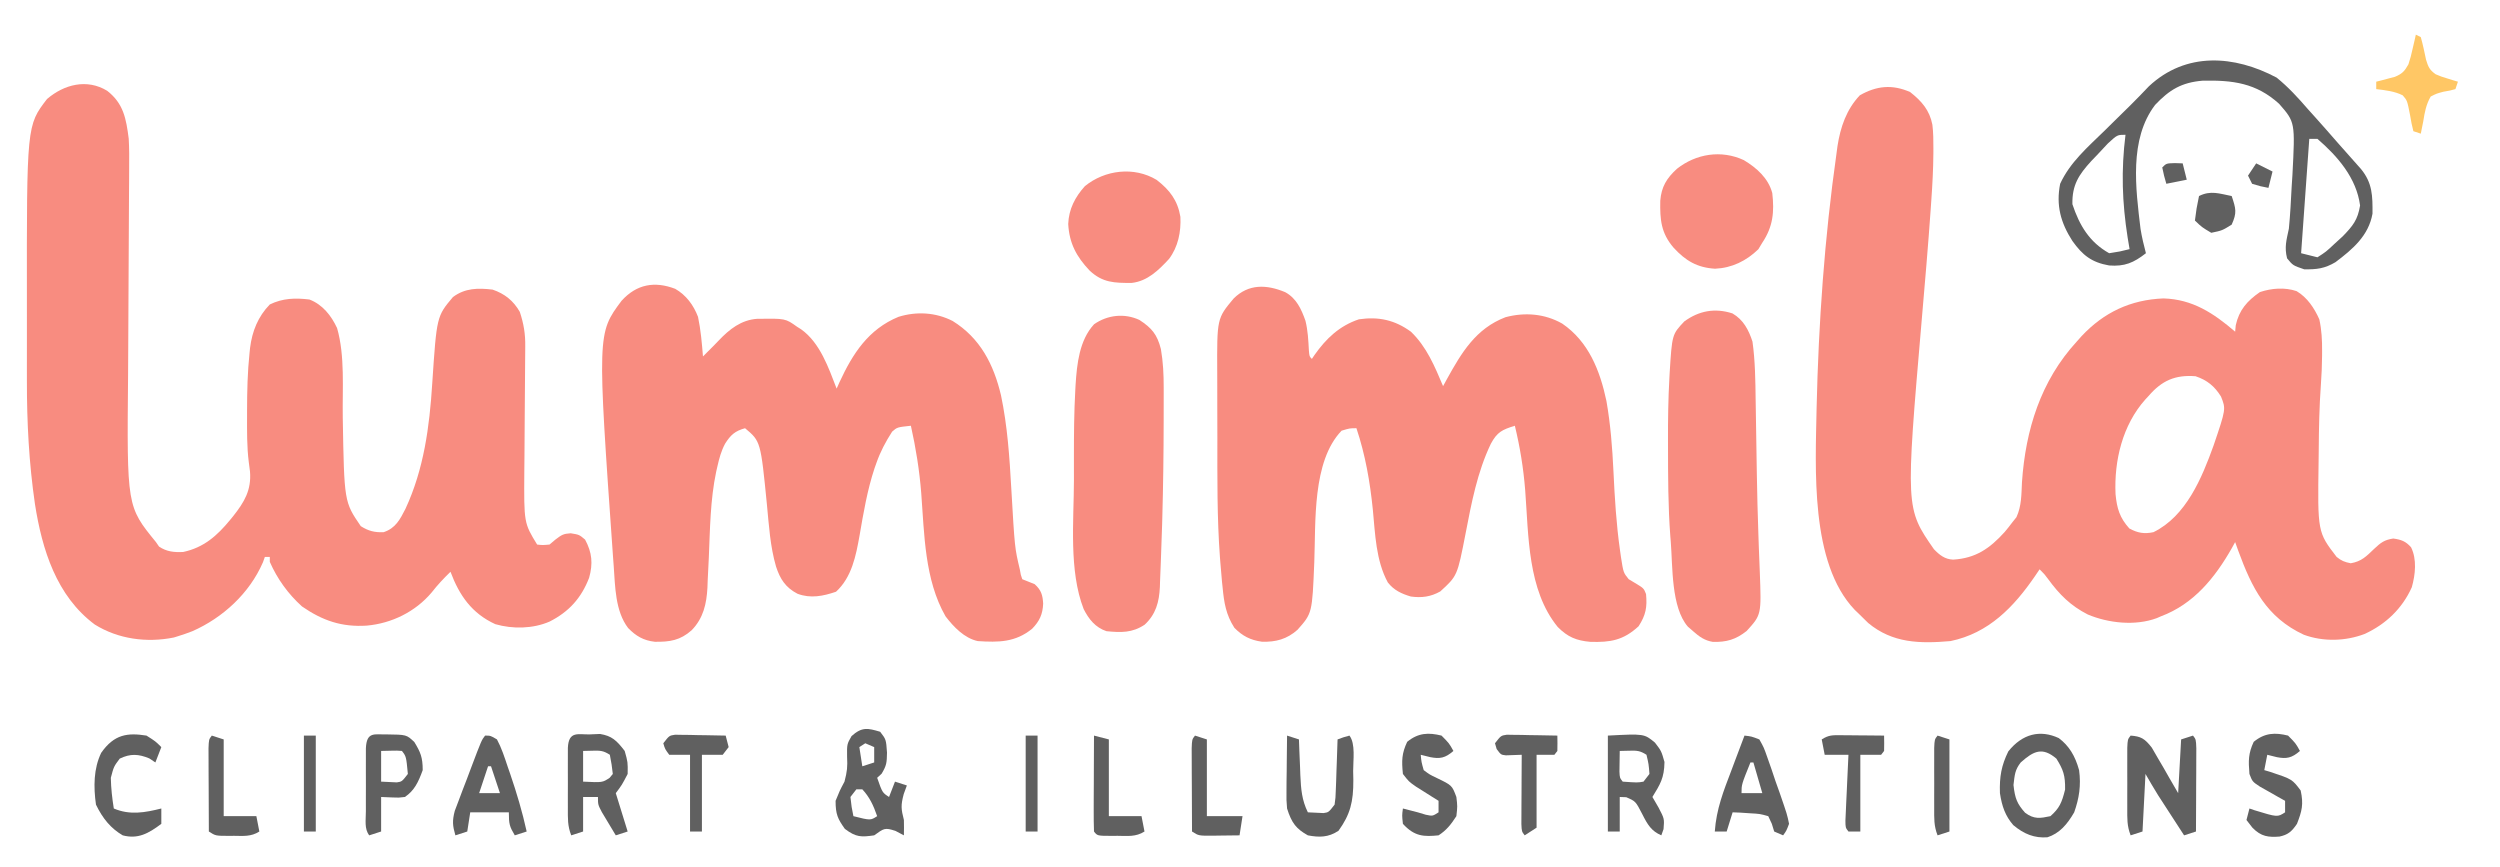
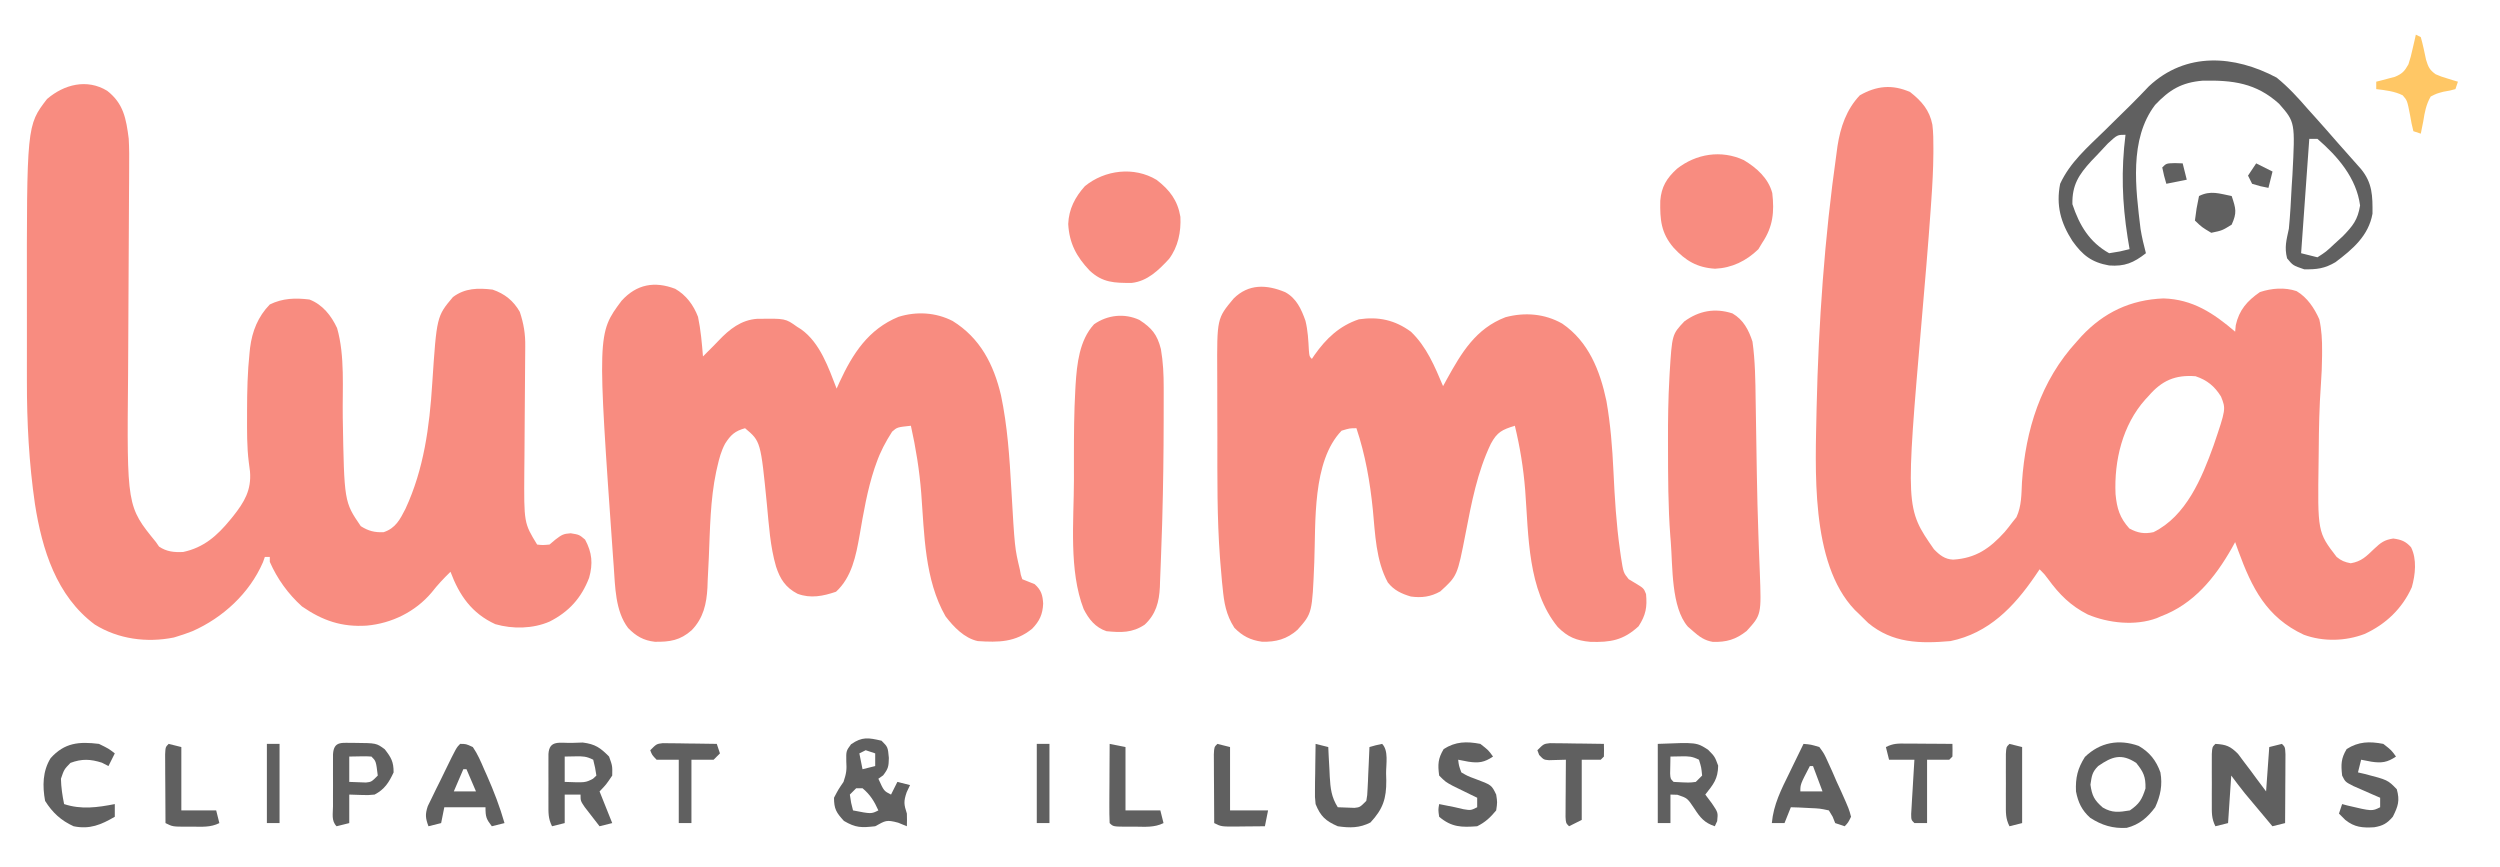
<svg xmlns="http://www.w3.org/2000/svg" viewBox="275 325 1010 350" width="1010" height="350" role="img" aria-labelledby="title desc">
  <g id="coral" fill="#F88C80">
    <path d="M0 0 C5.164 3.099 9.915 7.302 11.5 13.312 C12.383 20.947 11.793 26.888 7.5 33.312 C6.964 34.199 6.428 35.086 5.875 36 C1.024 40.724 -4.816 43.581 -11.625 43.875 C-18.849 43.434 -23.536 40.653 -28.375 35.375 C-33.478 29.406 -33.888 24.07 -33.75 16.41 C-33.299 10.817 -31.2 7.319 -26.988 3.48 C-19.273 -2.574 -9.122 -4.233 0 0 Z " transform="translate(979.5,389.6875)" />
    <path d="M0 0 C5.27 4.058 8.485 8.271 9.598 14.922 C9.893 20.964 8.688 27.063 4.984 31.945 C0.796 36.482 -3.748 40.941 -10.09 41.621 C-17.021 41.648 -21.831 41.573 -27.09 36.621 C-32.416 30.997 -35.296 25.6 -35.723 17.82 C-35.495 11.814 -32.961 6.932 -28.973 2.508 C-20.944 -4.027 -9.135 -5.524 0 0 Z " transform="translate(742.2852,397.6797)" />
    <path d="M0 0 C4.447 2.574 7.383 6.571 9.199 11.312 C10.309 16.584 10.763 21.951 11.199 27.312 C15.895 22.633 15.895 22.633 17.57 20.871 C21.909 16.31 26.628 12.56 33.125 12.109 C44.495 11.952 44.495 11.952 49.199 15.312 C49.747 15.657 50.295 16.001 50.859 16.355 C58.509 21.82 61.908 31.819 65.199 40.312 C65.6 39.418 66.001 38.523 66.414 37.602 C71.715 26.166 78.021 16.319 90.199 11.312 C97.526 9.038 105.256 9.506 112.07 12.992 C123.188 19.887 128.64 30.5 131.606 43.031 C134.221 55.491 135.042 68.002 135.762 80.688 C137.153 104.713 137.153 104.713 139.199 113.312 C139.335 114.043 139.471 114.773 139.612 115.525 C139.805 116.115 139.999 116.705 140.199 117.312 C141.854 118.009 143.522 118.673 145.199 119.312 C147.863 121.701 148.438 123.723 148.637 127.188 C148.453 131.476 147.177 134.244 144.199 137.312 C137.424 142.85 130.549 142.86 122.199 142.312 C116.783 141.125 112.464 136.587 109.199 132.312 C100.711 117.509 100.647 99.089 99.376 82.503 C98.641 73.263 97.217 64.359 95.199 55.312 C89.66 55.909 89.66 55.909 87.623 57.693 C85 61.788 82.86 65.778 81.262 70.375 C81.138 70.723 81.138 70.723 80.512 72.487 C77.59 81.301 76.038 90.492 74.467 99.627 C73.011 107.822 71.331 116.525 64.949 122.375 C59.738 124.151 54.672 125.188 49.387 123.188 C44.578 120.689 42.355 117.252 40.711 112.18 C38.353 104.083 37.857 95.632 37.045 87.27 C34.51 61.601 34.51 61.601 28.199 56.312 C24.12 57.446 22.376 59.017 20.129 62.573 C18.568 65.493 17.771 68.467 17.043 71.684 C16.876 72.41 16.709 73.136 16.537 73.884 C14.142 85.262 14.058 96.982 13.563 108.562 C13.425 111.658 13.266 114.753 13.105 117.848 C13.073 118.781 13.041 119.715 13.007 120.676 C12.658 127.271 11.36 133.062 6.627 137.93 C2.007 142.023 -2.151 142.67 -8.23 142.59 C-12.775 142.099 -15.892 140.281 -19.047 137.027 C-24.272 130.157 -24.263 120.252 -24.863 112 C-24.946 110.89 -25.028 109.781 -25.113 108.638 C-31.51 17.997 -31.51 17.997 -21.703 4.84 C-15.598 -1.894 -8.343 -3.185 0 0 Z " transform="translate(547.8008,441.6875)" />
    <path d="M0 0 C4.566 2.473 6.535 6.875 8.199 11.57 C9.168 15.511 9.366 19.484 9.578 23.527 C9.789 25.969 9.789 25.969 10.789 26.969 C11.129 26.461 11.47 25.953 11.82 25.43 C16.538 18.73 21.899 13.611 29.789 10.969 C37.74 9.808 44.281 11.233 50.789 15.969 C57.145 22.035 60.433 30.015 63.789 37.969 C64.043 37.504 64.043 37.504 65.328 35.152 C71.243 24.464 76.996 14.714 89.016 10.117 C96.828 8.047 104.847 8.683 111.918 12.695 C122.574 19.948 127.212 31.72 129.789 43.969 C131.432 53.418 132.176 62.791 132.623 72.36 C133.135 83.092 133.765 93.764 135.289 104.406 C135.408 105.251 135.526 106.095 135.648 106.965 C136.636 113.319 136.636 113.319 138.789 115.969 C139.614 116.464 140.439 116.959 141.289 117.469 C144.864 119.614 144.864 119.614 145.789 121.969 C146.285 127.224 145.722 130.418 142.789 134.969 C136.6 140.682 131.394 141.518 123.273 141.273 C117.632 140.78 114.087 139.299 110.117 135.273 C97.9 120.334 98.367 98.361 96.967 80.021 C96.258 71.133 94.889 62.635 92.789 53.969 C87.586 55.6 85.661 56.505 83.094 61.25 C77.624 72.65 75.257 85.191 72.882 97.517 C69.554 114.624 69.554 114.624 62.664 120.906 C58.818 123.086 55.112 123.561 50.789 122.969 C47.012 121.863 43.923 120.42 41.465 117.273 C36.643 108.419 36.367 97.661 35.414 87.844 C34.266 76.547 32.389 65.768 28.789 54.969 C26.102 54.969 26.102 54.969 22.789 55.969 C10.854 68.368 12.394 93.018 11.76 109.105 C10.923 129.721 10.923 129.721 4.977 136.406 C0.754 140.161 -3.759 141.419 -9.414 141.219 C-14.021 140.578 -17.29 138.914 -20.523 135.594 C-23.916 130.317 -24.691 125.466 -25.273 119.344 C-25.351 118.619 -25.429 117.895 -25.51 117.148 C-25.784 114.424 -26.004 111.699 -26.211 108.969 C-26.255 108.395 -26.3 107.822 -26.346 107.232 C-27.541 91.1 -27.398 74.916 -27.396 58.75 C-27.396 54.693 -27.41 50.635 -27.427 46.577 C-27.438 43.412 -27.44 40.248 -27.44 37.083 C-27.441 35.586 -27.445 34.09 -27.453 32.594 C-27.557 10.639 -27.557 10.639 -20.848 2.598 C-14.781 -3.44 -7.489 -3.123 0 0 Z " transform="translate(794.2109,443.0312)" />
    <path d="M0 0 C6.638 5.185 7.653 11.317 8.688 19.312 C8.923 23.279 8.912 27.224 8.867 31.196 C8.86 32.936 8.853 34.676 8.846 36.417 C8.837 38.266 8.823 40.116 8.807 41.965 C8.775 45.858 8.76 49.751 8.747 53.645 C8.713 63.323 8.661 73 8.598 82.678 C8.549 90.191 8.507 97.704 8.487 105.218 C8.477 108.441 8.462 111.664 8.431 114.888 C7.939 167.912 7.939 167.912 19.688 182.312 C20.1 182.911 20.512 183.509 20.938 184.125 C24.007 186.208 27.026 186.492 30.688 186.312 C39.012 184.532 44.404 179.757 49.688 173.312 C50.078 172.836 50.469 172.36 50.871 171.87 C55.4 166.144 58.3 161.324 57.688 153.812 C57.527 152.558 57.364 151.304 57.199 150.051 C56.399 143.727 56.49 137.363 56.5 131 C56.5 130.368 56.501 129.736 56.501 129.085 C56.516 121.344 56.681 113.643 57.5 105.938 C57.57 105.25 57.64 104.563 57.712 103.854 C58.561 97.127 60.91 91.23 65.688 86.312 C70.94 83.762 75.953 83.629 81.688 84.312 C86.992 86.323 90.546 90.849 92.875 95.875 C96.105 107.142 94.974 120.405 95.164 132.032 C95.744 166.073 95.744 166.073 102.438 175.875 C105.491 177.826 108.069 178.484 111.688 178.312 C116.514 176.704 118.291 173.186 120.5 168.871 C127.937 152.848 130.207 135.715 131.312 118.25 C133.116 91.11 133.116 91.11 139.688 83.312 C144.591 79.663 149.795 79.62 155.688 80.312 C160.59 81.978 164.125 84.819 166.688 89.312 C168.262 94.064 168.969 98.231 168.883 103.251 C168.881 103.578 168.881 103.578 168.874 105.235 C168.866 106.645 168.854 108.055 168.838 109.464 C168.812 111.707 168.799 113.95 168.79 116.193 C168.763 121.766 168.715 127.338 168.667 132.911 C168.627 137.622 168.596 142.334 168.576 147.046 C168.563 149.235 168.538 151.424 168.512 153.612 C168.357 174.589 168.357 174.589 173.688 183.312 C175.875 183.562 175.875 183.562 178.688 183.312 C179.079 182.983 179.079 182.983 181.062 181.312 C183.599 179.38 184.258 178.948 187.25 178.75 C190.688 179.312 190.688 179.312 193.062 181.312 C195.895 186.542 196.299 191.013 194.688 196.75 C191.553 204.925 186.484 210.52 178.703 214.438 C171.985 217.354 163.822 217.505 156.789 215.477 C147.314 211.133 142.248 203.865 138.688 194.312 C135.924 196.994 133.424 199.647 131.062 202.688 C124.478 210.483 114.947 215.146 104.875 216.062 C94.795 216.72 87.019 214.072 78.688 208.312 C73.097 203.263 68.724 197.218 65.688 190.312 C65.688 189.653 65.688 188.993 65.688 188.312 C65.028 188.312 64.368 188.312 63.688 188.312 C63.434 189.027 63.18 189.741 62.918 190.477 C57.485 202.999 46.75 212.877 34.41 218.316 C32.513 219.048 30.632 219.722 28.688 220.312 C28.097 220.496 27.507 220.679 26.898 220.867 C15.971 223.068 4.44 221.523 -5.031 215.617 C-20.514 204.099 -26.316 185.309 -29.191 166.957 C-31.611 150.313 -32.468 133.955 -32.445 117.16 C-32.446 115.33 -32.447 113.499 -32.448 111.668 C-32.45 107.847 -32.448 104.025 -32.443 100.204 C-32.437 95.376 -32.441 90.549 -32.446 85.722 C-32.519 13.988 -32.519 13.988 -24.312 3.312 C-17.427 -2.587 -8.19 -5.002 0 0 Z " transform="translate(318.3125,361.6875)" />
    <path d="M0 0 C4.615 3.617 7.878 7.327 8.998 13.208 C9.384 16.408 9.418 19.571 9.402 22.789 C9.4 23.452 9.398 24.115 9.396 24.798 C9.351 31.133 9.013 37.432 8.562 43.75 C8.477 44.993 8.392 46.236 8.307 47.479 C7.275 62.226 5.995 76.956 4.722 91.683 C-1.852 168.192 -1.852 168.192 9.613 184.684 C11.902 187.066 14.035 188.757 17.379 188.902 C26.495 188.346 32.155 184.428 38.188 177.75 C39.27 176.471 40.313 175.157 41.312 173.812 C41.854 173.137 42.395 172.462 42.953 171.766 C45.054 167.201 44.94 162.595 45.188 157.625 C46.637 136.472 52.747 116.692 67.312 100.812 C67.631 100.454 67.631 100.454 69.242 98.641 C78.275 88.991 89.087 83.905 102.312 83.375 C114.142 83.698 122.645 89.383 131.312 96.812 C131.395 95.946 131.477 95.08 131.562 94.188 C132.924 88.059 136.159 84.38 141.312 80.812 C146.021 79.243 151.35 78.81 156.125 80.426 C160.46 82.988 163.289 87.283 165.312 91.812 C166.262 96.088 166.47 100.262 166.438 104.625 C166.436 105.283 166.434 105.942 166.432 106.62 C166.399 110.497 166.235 114.342 165.952 118.208 C165.313 127.007 165.14 135.805 165.08 144.625 C165.069 146.098 165.052 147.572 165.029 149.045 C164.611 177.79 164.611 177.79 172.312 187.812 C174.328 189.417 175.408 189.833 178 190.375 C182.377 189.632 184.335 187.555 187.48 184.539 C190.122 182.05 191.56 180.927 195.188 180.375 C198.397 180.824 200.221 181.464 202.395 183.934 C204.785 188.826 204.117 194.945 202.684 200.055 C198.808 208.709 192.125 215.032 183.609 218.938 C175.859 221.89 166.877 222.116 159.062 219.25 C143.933 212.213 138.064 200.286 132.598 185.398 C132.167 184.204 131.738 183.009 131.312 181.812 C130.874 182.612 130.436 183.411 129.984 184.234 C123.177 196.197 114.559 206.883 101.312 211.812 C100.757 212.054 100.201 212.295 99.629 212.543 C90.956 215.766 80.096 214.569 71.773 211.066 C64.838 207.533 60.335 203.025 55.758 196.766 C54.312 194.812 54.312 194.812 52.312 192.812 C51.998 193.277 51.998 193.277 50.406 195.629 C41.859 208.068 31.769 218.604 16.312 221.812 C3.953 222.885 -7.058 222.699 -16.938 214.5 C-18.206 213.29 -19.457 212.061 -20.688 210.812 C-21.233 210.289 -21.778 209.766 -22.34 209.227 C-40.527 190.252 -38.209 151.824 -37.781 127.62 C-36.994 93.256 -34.585 58.918 -29.75 24.875 C-29.617 23.876 -29.483 22.877 -29.346 21.847 C-28.159 14.188 -25.733 7.018 -20.312 1.312 C-13.567 -2.542 -7.209 -3.185 0 0 Z M96.312 122.812 C95.891 123.266 95.469 123.72 95.035 124.188 C85.816 134.499 82.377 148.894 82.992 162.449 C83.543 168.229 84.674 171.991 88.562 176.312 C91.935 178.152 94.598 178.6 98.312 177.812 C111.507 171.356 117.9 155.858 122.597 142.797 C127.603 128.059 127.603 128.059 125.609 123.043 C123.025 118.828 119.933 116.353 115.312 114.812 C107.11 114.182 101.721 116.529 96.312 122.812 Z " transform="translate(1046.688,362.1875)" />
    <path d="M0 0 C4.421 2.555 6.542 6.655 8.09 11.383 C9.188 19.188 9.264 27.126 9.371 34.996 C9.389 36.073 9.408 37.15 9.426 38.26 C9.475 41.144 9.52 44.028 9.563 46.912 C9.645 52.35 9.734 57.788 9.824 63.227 C9.834 63.829 9.844 64.431 9.854 65.052 C9.988 73.134 10.193 81.211 10.48 89.289 C10.541 91.08 10.602 92.872 10.662 94.663 C10.774 97.931 10.906 101.197 11.049 104.464 C11.702 121.745 11.702 121.745 5.715 128.32 C1.321 131.773 -2.397 132.849 -7.922 132.703 C-11.222 132.171 -13.451 130.571 -15.91 128.383 C-16.593 127.791 -17.277 127.199 -17.98 126.59 C-24.797 118.794 -24.121 102.247 -24.91 92.383 C-24.969 91.654 -25.029 90.925 -25.09 90.173 C-26.015 78.032 -26.012 65.864 -26.035 53.695 C-26.038 52.917 -26.041 52.138 -26.043 51.336 C-26.065 42.932 -25.948 34.553 -25.48 26.16 C-25.444 25.477 -25.407 24.793 -25.369 24.089 C-24.398 8.502 -24.398 8.502 -19.473 3.258 C-13.579 -1.055 -7.139 -2.307 0 0 Z " transform="translate(974.9102,451.6172)" />
    <path d="M0 0 C5.019 3.268 7.195 5.895 8.688 11.75 C9.588 16.997 9.834 22.039 9.82 27.355 C9.822 28.18 9.823 29.006 9.824 29.856 C9.826 32.55 9.82 35.243 9.812 37.938 C9.811 38.862 9.81 39.787 9.809 40.739 C9.789 53.935 9.619 67.122 9.25 80.312 C9.23 81.027 9.211 81.742 9.191 82.478 C9.076 86.546 8.937 90.612 8.77 94.678 C8.713 96.118 8.661 97.558 8.613 98.998 C8.536 101.28 8.44 103.559 8.34 105.84 C8.33 106.184 8.33 106.184 8.278 107.927 C7.979 113.99 6.658 118.923 2.125 123.125 C-2.879 126.461 -7.399 126.335 -13.312 125.75 C-17.775 124.241 -20.42 120.943 -22.504 116.828 C-28.549 101.292 -26.476 81.15 -26.443 64.818 C-26.438 61.688 -26.443 58.558 -26.449 55.428 C-26.453 46.344 -26.397 37.275 -25.887 28.203 C-25.869 27.874 -25.869 27.874 -25.777 26.207 C-25.226 17.736 -24.251 8.198 -18.312 1.75 C-12.897 -2.028 -6.077 -2.8 0 0 Z " transform="translate(735.3125,454.25)" />
  </g>
  <g id="gold" fill="#FFC765" transform="translate(33 -15)">
    <path d="M0 0 C0.66 0.33 1.32 0.66 2 1 C2.859 4.013 3.475 7.052 4.121 10.117 C5.025 13.081 5.525 14.215 8 16 C10.262 16.949 10.262 16.949 12.688 17.688 C13.496 17.939 14.304 18.19 15.137 18.449 C15.752 18.631 16.366 18.813 17 19 C16.835 19.495 16.835 19.495 16 22 C13.82 22.598 13.82 22.598 11.125 23.062 C8.387 23.793 8.387 23.793 6 25 C4.155 28.195 3.566 31.383 3 35 C2.67 36.667 2.337 38.334 2 40 C1.505 39.835 1.505 39.835 -1 39 C-1.561 36.846 -1.966 34.813 -2.312 32.625 C-3.484 26.586 -3.484 26.586 -5.312 24.508 C-8.565 22.864 -12.409 22.428 -16 22 C-16 21.01 -16 20.02 -16 19 C-15.313 18.83 -14.626 18.66 -13.918 18.484 C-13.467 18.363 -13.467 18.363 -11.188 17.75 C-10.294 17.518 -9.401 17.286 -8.48 17.047 C-5.493 15.786 -4.581 14.814 -3 12 C-2.051 8.984 -2.051 8.984 -1.312 5.75 C-1.061 4.672 -0.81 3.595 -0.551 2.484 C-0.369 1.665 -0.187 0.845 0 0 Z " transform="translate(1218,354)" />
  </g>
  <g id="mila" fill="#606060" transform="translate(1170 391) scale(1.65) translate(-1170 -404)">
    <path d="M0 0 C2.879 2.329 5.268 4.954 7.688 7.75 C8.299 8.428 8.911 9.106 9.541 9.805 C11.381 11.853 13.192 13.924 15 16 C15.653 16.735 16.306 17.471 16.979 18.229 C17.295 18.585 17.295 18.585 18.895 20.391 C19.467 21.035 20.039 21.68 20.628 22.345 C23.481 25.787 23.514 28.974 23.477 33.324 C22.517 38.711 18.635 42.019 14.41 45.195 C11.753 46.76 9.823 46.997 6.75 46.938 C4 46 4 46 2.562 44.25 C1.872 41.49 2.417 39.773 3 37 C3.343 33.569 3.507 30.13 3.688 26.688 C3.747 25.775 3.807 24.863 3.869 23.924 C4.55 10.912 4.55 10.912 0.61 6.413 C-5.015 1.32 -10.736 0.6 -18.125 0.754 C-23.251 1.193 -26.211 2.944 -29.75 6.688 C-36.161 15.119 -34.497 27.164 -33.316 37.062 C-32.987 39.078 -32.524 41.026 -32 43 C-35.026 45.364 -37.216 46.279 -41 46 C-45.291 45.248 -47.505 43.496 -50 40 C-52.888 35.519 -54.032 31.253 -53 26 C-50.58 20.729 -46.213 16.992 -42.125 13 C-41.417 12.301 -40.71 11.603 -39.98 10.883 C-38.606 9.526 -37.228 8.173 -35.846 6.823 C-34.294 5.29 -32.79 3.726 -31.289 2.145 C-22.191 -6.38 -10.333 -5.492 0 0 Z M-41.312 16.125 C-42.216 17.076 -43.111 18.035 -44 19 C-44.231 19.24 -44.231 19.24 -45.402 20.457 C-48.447 23.801 -50.094 26.297 -50 31 C-48.277 36.198 -45.817 40.298 -41 43 C-38.34 42.59 -38.34 42.59 -36 42 C-36.156 41.068 -36.312 40.136 -36.473 39.176 C-37.827 30.515 -38.087 22.713 -37 14 C-39 14 -39 14 -41.312 16.125 Z M8 15 C7.34 24.24 6.68 33.48 6 43 C7.32 43.33 8.64 43.66 10 44 C12.07 42.672 12.07 42.672 14.125 40.75 C14.808 40.126 15.491 39.502 16.195 38.859 C18.672 36.307 19.862 34.848 20.438 31.312 C19.551 24.603 15.005 19.328 10 15 C9.34 15 8.68 15 8 15 Z " transform="translate(1185,383)" />
    <path d="M0 0 C0.639 0.021 1.279 0.041 1.938 0.062 C2.267 1.382 2.598 2.702 2.938 4.062 C1.287 4.392 -0.362 4.723 -2.062 5.062 C-2.625 3.125 -2.625 3.125 -3.062 1.062 C-2.062 0.062 -2.062 0.062 0 0 Z " transform="translate(1160.062,403.9375)" />
    <path d="M0 0 C1.32 0.66 2.64 1.32 4 2 C3.67 3.32 3.34 4.64 3 6 C1.062 5.625 1.062 5.625 -1 5 C-1.33 4.34 -1.66 3.68 -2 3 C-1.34 2.01 -0.68 1.02 0 0 Z " transform="translate(1180,404)" />
    <path d="M0 0 C1.041 3.122 1.323 4.071 0 7 C-2.312 8.438 -2.312 8.438 -5 9 C-7.312 7.625 -7.312 7.625 -9 6 C-8.625 3.062 -8.625 3.062 -8 0 C-5.138 -1.431 -3.066 -0.6 0 0 Z " transform="translate(1174,412)" />
  </g>
-   <g id="tagline" fill="#606060" transform="translate(759.125 641.4) scale(1.2 1.55) translate(-759.125 -641.4)">
+   <g id="tagline" fill="#606060" transform="translate(768.26 641.4) scale(1.28) translate(-759.125 -641.4)">
    <path d="M0 0 C2 2 2 2 2.312 5.438 C2.252 8.076 2.168 8.783 0.5 10.938 C0.005 11.288 -0.49 11.639 -1 12 C0.75 15.875 0.75 15.875 3 17 C3.66 15.68 4.32 14.36 5 13 C6.32 13.33 7.64 13.66 9 14 C8.825 14.371 8.825 14.371 7.938 16.25 C6.919 19.238 7.065 20.101 8 23 C8.037 24.333 8.048 25.668 8 27 C7.092 26.629 6.185 26.258 5.25 25.875 C1.477 24.859 1.226 25.24 -2 27 C-6.34 27.473 -8.089 27.535 -11.875 25.312 C-14.273 22.703 -15 21.533 -15 18 C-13.625 15.375 -13.625 15.375 -12 13 C-11.099 10.296 -10.948 9.194 -11.125 6.5 C-11.18 3.245 -11.18 3.245 -9.625 1.125 C-6.093 -1.321 -4.163 -0.954 0 0 Z M-5 3 C-5.33 3.165 -5.33 3.165 -7 4 C-6.67 5.65 -6.34 7.3 -6 9 C-4.68 8.67 -3.36 8.34 -2 8 C-2 6.68 -2 5.36 -2 4 C-2.99 3.67 -3.98 3.34 -5 3 Z M-8 15 C-8.66 15.66 -9.32 16.32 -10 17 C-9.625 19.625 -9.625 19.625 -9 22 C-3.25 23.125 -3.25 23.125 -1 22 C-2.285 19.133 -3.571 17.024 -6 15 C-6.66 15 -7.32 15 -8 15 Z " transform="translate(652,628)" />
    <path d="M0 0 C3.062 1.5 3.062 1.5 5 3 C4.34 4.32 3.68 5.64 3 7 C2.66 6.825 2.66 6.825 0.938 5.938 C-2.683 4.782 -5.419 4.659 -9 6 C-11 8.062 -11 8.062 -12 11 C-11.934 13.73 -11.55 16.328 -11 19 C-5.63 20.79 -0.473 20.068 5 19 C5 20.32 5 21.64 5 23 C0.652 25.545 -2.928 27.04 -8 26 C-11.958 24.197 -14.689 21.69 -17 18 C-17.854 13.336 -17.806 8.602 -15.25 4.5 C-10.855 -0.384 -6.305 -0.774 0 0 Z " transform="translate(405,629)" />
    <path d="M0 0 C0.66 0.165 0.66 0.165 4 1 C4 7.6 4 14.2 4 21 C7.63 21 11.26 21 15 21 C15.33 22.32 15.66 23.64 16 25 C13.217 26.391 10.542 26.145 7.5 26.125 C6.906 26.129 6.311 26.133 5.699 26.137 C1.253 26.127 1.253 26.127 -1 25 C-1.029 21.021 -1.047 17.042 -1.062 13.062 C-1.071 11.926 -1.079 10.79 -1.088 9.619 C-1.091 8.54 -1.094 7.46 -1.098 6.348 C-1.103 5.347 -1.108 4.347 -1.114 3.317 C-1 1 -1 1 0 0 Z " transform="translate(427,629)" />
    <path d="M0 0 C1.32 0 2.64 0 4 0 C4 8.25 4 16.5 4 25 C2.68 25 1.36 25 0 25 C0 16.75 0 8.5 0 0 Z " transform="translate(458,629)" />
    <path d="M0 0 C6.808 0.065 6.808 0.065 9.438 2 C11.5 4.631 12.25 5.964 12.25 9.312 C10.763 12.51 9.387 14.674 6.25 16.312 C4.207 16.508 4.207 16.508 2.062 16.438 C0.804 16.396 -0.454 16.355 -1.75 16.312 C-1.75 19.283 -1.75 22.253 -1.75 25.312 C-3.07 25.643 -4.39 25.972 -5.75 26.312 C-7.466 24.597 -6.88 22.339 -6.883 20 C-6.884 18.925 -6.885 17.85 -6.887 16.742 C-6.885 16.176 -6.885 16.176 -6.875 13.312 C-6.879 12.181 -6.883 11.049 -6.887 9.883 C-6.885 8.808 -6.884 7.733 -6.883 6.625 C-6.882 5.631 -6.881 4.637 -6.879 3.613 C-6.629 -0.843 -3.884 0.09 0 0 Z M-1.75 4.312 C-1.75 6.952 -1.75 9.592 -1.75 12.312 C-1.193 12.333 -1.193 12.333 1.625 12.438 C1.938 12.449 1.938 12.449 3.523 12.508 C5.25 12.312 5.25 12.312 7.25 10.312 C6.694 5.757 6.694 5.757 5.25 4.312 C3.621 4.215 3.621 4.215 1.688 4.25 C1.12 4.26 1.12 4.26 -1.75 4.312 Z " transform="translate(485.75,628.6875)" />
    <path d="M0 0 C1.84 0 1.84 0 4 1 C5.514 3.184 6.517 5.564 7.562 8 C7.866 8.677 8.169 9.354 8.481 10.051 C10.632 14.933 12.539 19.864 14 25 C12.68 25.33 11.36 25.66 10 26 C8.235 23.684 8 23.087 8 20 C3.71 20 -0.58 20 -5 20 C-5.33 21.65 -5.66 23.3 -6 25 C-7.32 25.33 -8.64 25.66 -10 26 C-10.949 23.447 -11.085 22.256 -10.211 19.634 C-9.794 18.782 -9.376 17.929 -8.945 17.051 C-8.495 16.121 -8.046 15.191 -7.582 14.232 C-7.101 13.269 -6.62 12.305 -6.125 11.312 C-5.652 10.337 -5.179 9.362 -4.691 8.357 C-1.19 1.19 -1.19 1.19 0 0 Z M1 8 C0.01 10.31 -0.98 12.62 -2 15 C0.31 15 2.62 15 5 15 C4.01 12.69 3.02 10.38 2 8 C1.67 8 1.34 8 1 8 Z " transform="translate(519,629)" />
    <path d="M0 0 C1.14 -0.037 2.279 -0.075 3.453 -0.113 C7.399 0.396 8.976 1.513 11.75 4.312 C12.812 7.25 12.812 7.25 12.75 10.312 C10.812 13.188 10.812 13.188 8.75 15.312 C9.039 16.034 9.327 16.756 9.625 17.5 C10.667 20.104 11.708 22.708 12.75 25.312 C11.43 25.643 10.11 25.972 8.75 26.312 C7.744 25.025 6.746 23.733 5.75 22.438 C5.193 21.718 4.636 20.999 4.062 20.258 C2.75 18.312 2.75 18.312 2.75 16.312 C1.1 16.312 -0.55 16.312 -2.25 16.312 C-2.25 19.283 -2.25 22.253 -2.25 25.312 C-3.57 25.643 -4.89 25.972 -6.25 26.312 C-7.521 23.77 -7.379 21.964 -7.383 19.121 C-7.384 18.094 -7.385 17.068 -7.387 16.01 C-7.383 14.934 -7.379 13.858 -7.375 12.75 C-7.379 11.67 -7.383 10.591 -7.387 9.479 C-7.385 8.453 -7.384 7.428 -7.383 6.371 C-7.382 5.425 -7.381 4.48 -7.379 3.506 C-7.113 -1.007 -3.846 0.082 0 0 Z M-2.25 4.312 C-2.25 6.952 -2.25 9.592 -2.25 12.312 C4.273 12.559 4.273 12.559 6.688 11.312 C7.038 10.982 7.389 10.653 7.75 10.312 C7.375 7.875 7.375 7.875 6.75 5.312 C4.58 4.228 3.508 4.206 1.125 4.25 C0.011 4.271 -1.102 4.291 -2.25 4.312 Z " transform="translate(554.25,628.6875)" />
    <path d="M0 0 C0.786 0.01 1.571 0.021 2.38 0.032 C3.231 0.038 4.082 0.045 4.958 0.051 C5.403 0.06 5.403 0.06 7.654 0.102 C8.102 0.107 8.102 0.107 10.373 0.129 C12.592 0.153 14.81 0.186 17.029 0.227 C17.359 1.217 17.689 2.207 18.029 3.227 C17.369 3.887 16.709 4.547 16.029 5.227 C13.719 5.227 11.409 5.227 9.029 5.227 C9.029 11.827 9.029 18.427 9.029 25.227 C7.709 25.227 6.389 25.227 5.029 25.227 C5.029 18.627 5.029 12.027 5.029 5.227 C2.719 5.227 0.409 5.227 -1.971 5.227 C-3.409 3.727 -3.409 3.727 -3.971 2.227 C-1.971 0.227 -1.971 0.227 0 0 Z " transform="translate(582.9712,628.7729)" />
    <path d="M0 0 C1.32 0 2.64 0 4 0 C4 8.25 4 16.5 4 25 C2.68 25 1.36 25 0 25 C0 16.75 0 8.5 0 0 Z " transform="translate(701,629)" />
    <path d="M0 0 C0.825 0.165 0.825 0.165 5 1 C5 7.6 5 14.2 5 21 C8.63 21 12.26 21 16 21 C16.33 22.32 16.66 23.64 17 25 C14.075 26.462 11.138 26.144 7.938 26.125 C7.287 26.129 6.637 26.133 5.967 26.137 C1.127 26.127 1.127 26.127 0 25 C-0.087 23.146 -0.107 21.289 -0.098 19.434 C-0.094 18.309 -0.091 17.184 -0.088 16.025 C-0.08 14.829 -0.071 13.633 -0.062 12.438 C-0.057 11.238 -0.053 10.038 -0.049 8.838 C-0.037 5.892 -0.021 2.946 0 0 Z " transform="translate(724,629)" />
    <path d="M0 0 C0.66 0.165 0.66 0.165 4 1 C4 7.6 4 14.2 4 21 C7.96 21 11.92 21 16 21 C15.67 22.65 15.34 24.3 15 26 C12.708 26.027 10.417 26.047 8.125 26.062 C7.474 26.071 6.823 26.079 6.152 26.088 C1.227 26.113 1.227 26.113 -1 25 C-1.029 21.021 -1.047 17.042 -1.062 13.062 C-1.071 11.926 -1.079 10.79 -1.088 9.619 C-1.091 8.54 -1.094 7.46 -1.098 6.348 C-1.103 5.347 -1.108 4.347 -1.114 3.317 C-1 1 -1 1 0 0 Z " transform="translate(758,629)" />
    <path d="M0 0 C1.32 0.33 2.64 0.66 4 1 C4.049 2.036 4.098 3.073 4.148 4.141 C4.223 5.51 4.299 6.88 4.375 8.25 C4.406 8.932 4.437 9.614 4.469 10.316 C4.683 13.998 4.973 16.803 7 20 C7.557 20.021 7.557 20.021 10.375 20.125 C10.688 20.137 10.688 20.137 12.273 20.195 C14 20 14 20 16 18 C16.319 16.212 16.319 16.212 16.414 14.086 C16.453 13.325 16.491 12.565 16.531 11.781 C16.547 11.384 16.547 11.384 16.625 9.375 C16.664 8.573 16.702 7.771 16.742 6.945 C16.837 4.964 16.922 2.982 17 1 C18.938 0.438 18.938 0.438 21 0 C23.101 2.101 22.231 6.428 22.25 9.25 C22.271 10.014 22.291 10.779 22.312 11.566 C22.352 17.261 21.275 20.557 17.312 24.812 C13.876 26.577 10.786 26.557 7 26 C3.142 24.323 1.558 22.853 0 19 C-0.227 16.802 -0.227 16.802 -0.195 14.453 C-0.189 13.609 -0.182 12.764 -0.176 11.895 C-0.159 11.022 -0.142 10.149 -0.125 9.25 C-0.116 8.362 -0.107 7.474 -0.098 6.559 C-0.074 4.372 -0.041 2.186 0 0 Z " transform="translate(789,629)" />
    <path d="M0 0 C2.562 2 2.562 2 4 4 C1.25 5.87 -0.55 6.099 -3.75 5.625 C-4.822 5.419 -5.895 5.212 -7 5 C-6.777 6.871 -6.777 6.871 -6 9 C-4.004 10.16 -4.004 10.16 -1.562 11.062 C3.539 12.971 3.539 12.971 5 16 C5.375 18.438 5.375 18.438 5 21 C3.13 23.244 1.611 24.694 -1 26 C-5.914 26.371 -9.065 26.339 -13 23 C-13.312 20.812 -13.312 20.812 -13 19 C-12.278 19.144 -11.556 19.289 -10.812 19.438 C-9.884 19.623 -8.956 19.809 -8 20 C-7.557 20.103 -7.557 20.103 -5.312 20.625 C-3 21 -3 21 -1 20 C-1 19.01 -1 18.02 -1 17 C-1.699 16.662 -2.397 16.325 -3.117 15.977 C-4.027 15.531 -4.937 15.085 -5.875 14.625 C-6.327 14.405 -6.327 14.405 -8.617 13.289 C-11 12 -11 12 -13 10 C-13.454 6.519 -13.395 4.652 -11.562 1.625 C-7.802 -0.76 -4.337 -0.828 0 0 Z " transform="translate(841,629)" />
    <path d="M0 0 C0.786 0.01 1.571 0.021 2.38 0.032 C3.231 0.038 4.082 0.045 4.958 0.051 C5.403 0.06 5.403 0.06 7.654 0.102 C8.102 0.107 8.102 0.107 10.373 0.129 C12.592 0.153 14.81 0.186 17.029 0.227 C17.072 1.56 17.069 2.894 17.029 4.227 C16.699 4.557 16.369 4.887 16.029 5.227 C14.049 5.227 12.069 5.227 10.029 5.227 C10.029 11.497 10.029 17.767 10.029 24.227 C9.369 24.557 9.369 24.557 6.029 26.227 C5.029 25.227 5.029 25.227 4.915 23.278 C4.921 22.445 4.926 21.612 4.931 20.754 C4.934 19.855 4.938 18.956 4.941 18.03 C4.949 17.084 4.958 16.139 4.966 15.165 C4.971 14.215 4.975 13.266 4.98 12.288 C4.992 9.934 5.008 7.581 5.029 5.227 C3.253 5.276 1.477 5.325 -0.3 5.374 C-1.971 5.227 -1.971 5.227 -3.409 3.727 C-3.594 3.232 -3.78 2.737 -3.971 2.227 C-1.971 0.227 -1.971 0.227 0 0 Z " transform="translate(862.9712,628.7729)" />
    <path d="M0 0 C12.23 -0.494 12.23 -0.494 15.859 1.836 C18 4 18 4 19.062 6.875 C18.978 11.114 17.589 12.705 15 16 C15.681 16.908 16.361 17.815 17.062 18.75 C19.035 21.67 19.035 21.67 18.75 24.375 C18.503 24.911 18.255 25.447 18 26 C14.688 24.896 13.395 23.267 11.562 20.438 C9.342 17.114 9.342 17.114 6.188 16.062 C5.466 16.042 4.744 16.021 4 16 C4 18.97 4 21.94 4 25 C2.68 25 1.36 25 0 25 C0 16.75 0 8.5 0 0 Z M4 4 C3.979 5.134 3.959 6.269 3.938 7.438 C3.926 8.076 3.914 8.714 3.902 9.371 C4 11 4 11 5 12 C9.999 12.273 9.999 12.273 12 12 C12.66 11.34 13.32 10.68 14 10 C13.75 7.438 13.75 7.438 13 5 C10.83 3.915 9.758 3.893 7.375 3.938 C6.261 3.958 5.148 3.979 4 4 Z " transform="translate(897,629)" />
    <path d="M0 0 C2.328 0.2 2.328 0.2 5 1 C6.517 3.085 6.517 3.085 7.746 5.805 C8.19 6.781 8.634 7.756 9.092 8.762 C9.536 9.789 9.98 10.816 10.438 11.875 C10.909 12.895 11.38 13.914 11.865 14.965 C14.378 20.616 14.378 20.616 15 23 C14.114 24.817 14.114 24.817 13 26 C12.01 25.67 11.02 25.34 10 25 C9.734 24.335 9.469 23.67 9.195 22.984 C8.801 22.33 8.406 21.675 8 21 C5.18 20.391 5.18 20.391 1.875 20.25 C0.779 20.193 -0.316 20.137 -1.445 20.078 C-2.288 20.052 -3.131 20.027 -4 20 C-4.33 20.825 -4.33 20.825 -6 25 C-7.32 25 -8.64 25 -10 25 C-9.469 19.116 -7.021 14.379 -4.438 9.125 C-4.013 8.246 -3.588 7.367 -3.15 6.461 C-2.107 4.304 -1.057 2.15 0 0 Z M2 7 C-1 12.75 -1 12.75 -1 15 C1.31 15 3.62 15 6 15 C5.01 12.36 4.02 9.72 3 7 C2.67 7 2.34 7 2 7 Z " transform="translate(943,629)" />
    <path d="M0 0 C0.425 0.002 0.425 0.002 2.578 0.01 C3.468 0.018 4.357 0.027 5.273 0.035 C6.171 0.04 7.068 0.044 7.992 0.049 C10.211 0.061 12.43 0.077 14.648 0.098 C14.691 1.43 14.689 2.765 14.648 4.098 C14.318 4.428 13.988 4.758 13.648 5.098 C11.338 5.098 9.028 5.098 6.648 5.098 C6.648 11.698 6.648 18.298 6.648 25.098 C5.328 25.098 4.008 25.098 2.648 25.098 C1.648 24.098 1.648 24.098 1.627 22.24 C1.674 21.449 1.721 20.658 1.77 19.844 C1.818 18.99 1.866 18.136 1.916 17.256 C1.972 16.358 2.028 15.46 2.086 14.535 C2.138 13.633 2.19 12.732 2.244 11.803 C2.374 9.567 2.509 7.332 2.648 5.098 C0.008 5.098 -2.632 5.098 -5.352 5.098 C-5.682 3.778 -6.012 2.458 -6.352 1.098 C-4.003 -0.077 -2.614 -0.017 0 0 Z " transform="translate(975.3516,628.9023)" />
    <path d="M0 0 C0.66 0.165 0.66 0.165 4 1 C4 8.92 4 16.84 4 25 C2.68 25.33 1.36 25.66 0 26 C-1.271 23.457 -1.129 21.652 -1.133 18.809 C-1.134 17.782 -1.135 16.755 -1.137 15.697 C-1.133 14.622 -1.129 13.546 -1.125 12.438 C-1.129 11.358 -1.133 10.278 -1.137 9.166 C-1.135 8.141 -1.134 7.115 -1.133 6.059 C-1.132 5.113 -1.131 4.167 -1.129 3.193 C-1 1 -1 1 0 0 Z " transform="translate(1008,629)" />
    <path d="M0 0 C3.452 2.011 5.497 4.598 6.836 8.355 C7.538 12.335 6.854 15.696 5.188 19.348 C2.766 22.595 0.173 24.845 -3.805 25.852 C-8.142 26.113 -11.704 25.038 -15.332 22.672 C-17.978 20.305 -19.147 17.809 -19.812 14.348 C-20.001 10.034 -19.311 7.138 -17 3.473 C-12.266 -1.126 -6.272 -2.257 0 0 Z M-12.812 6.348 C-14.749 8.284 -14.829 9.456 -15.25 12.223 C-14.753 15.776 -14.017 17.111 -11.375 19.43 C-8.345 21.21 -6.268 20.913 -2.812 20.348 C0.191 18.293 1.02 16.871 2.125 13.41 C2.201 9.697 1.501 8.22 -0.812 5.348 C-5.483 2.282 -8.403 3.295 -12.812 6.348 Z " transform="translate(1048.812,629.6523)" />
    <path d="M0 0 C3.381 0.201 4.718 0.716 7.133 3.145 C7.79 4.025 8.448 4.905 9.125 5.812 C9.788 6.685 10.45 7.558 11.133 8.457 C11.749 9.296 12.365 10.135 13 11 C13.99 12.32 14.98 13.64 16 15 C16.33 10.38 16.66 5.76 17 1 C18.32 0.67 19.64 0.34 21 0 C22 1 22 1 22.114 3.317 C22.108 4.317 22.103 5.317 22.098 6.348 C22.094 7.427 22.091 8.507 22.088 9.619 C22.08 10.755 22.071 11.892 22.062 13.062 C22.058 14.203 22.053 15.343 22.049 16.518 C22.037 19.345 22.021 22.173 22 25 C20.68 25.33 19.36 25.66 18 26 C16.395 24.084 14.791 22.168 13.188 20.25 C12.736 19.711 12.284 19.172 11.818 18.617 C11.377 18.089 10.935 17.56 10.48 17.016 C10.077 16.534 9.674 16.052 9.259 15.556 C7.791 13.742 6.4 11.867 5 10 C4.67 14.95 4.34 19.9 4 25 C2.68 25.33 1.36 25.66 0 26 C-1.271 23.457 -1.129 21.652 -1.133 18.809 C-1.134 17.782 -1.135 16.755 -1.137 15.697 C-1.133 14.622 -1.129 13.546 -1.125 12.438 C-1.129 11.358 -1.133 10.278 -1.137 9.166 C-1.135 8.141 -1.134 7.115 -1.133 6.059 C-1.132 5.113 -1.131 4.167 -1.129 3.193 C-1 1 -1 1 0 0 Z " transform="translate(1073,629)" />
    <path d="M0 0 C2.562 2 2.562 2 4 4 C1.25 5.87 -0.55 6.099 -3.75 5.625 C-4.822 5.419 -5.895 5.212 -7 5 C-7.33 6.32 -7.66 7.64 -8 9 C-7.313 9.159 -6.626 9.317 -5.918 9.48 C1.39 11.373 1.39 11.373 4.25 14.312 C5.262 17.938 4.67 19.66 3 23 C1.174 25.107 -0.119 25.85 -2.863 26.316 C-6.555 26.532 -9.058 26.355 -12 24 C-12.66 23.34 -13.32 22.68 -14 22 C-13.67 21.01 -13.34 20.02 -13 19 C-12.732 19.072 -12.732 19.072 -11.375 19.438 C-3.571 21.286 -3.571 21.286 -1 20 C-1 19.01 -1 18.02 -1 17 C-1.391 16.831 -1.391 16.831 -3.371 15.977 C-4.383 15.531 -5.395 15.085 -6.438 14.625 C-7.447 14.184 -8.456 13.743 -9.496 13.289 C-12 12 -12 12 -13 10 C-13.377 6.535 -13.385 4.637 -11.562 1.625 C-7.802 -0.76 -4.337 -0.828 0 0 Z " transform="translate(1126,629)" />
  </g>
</svg>
